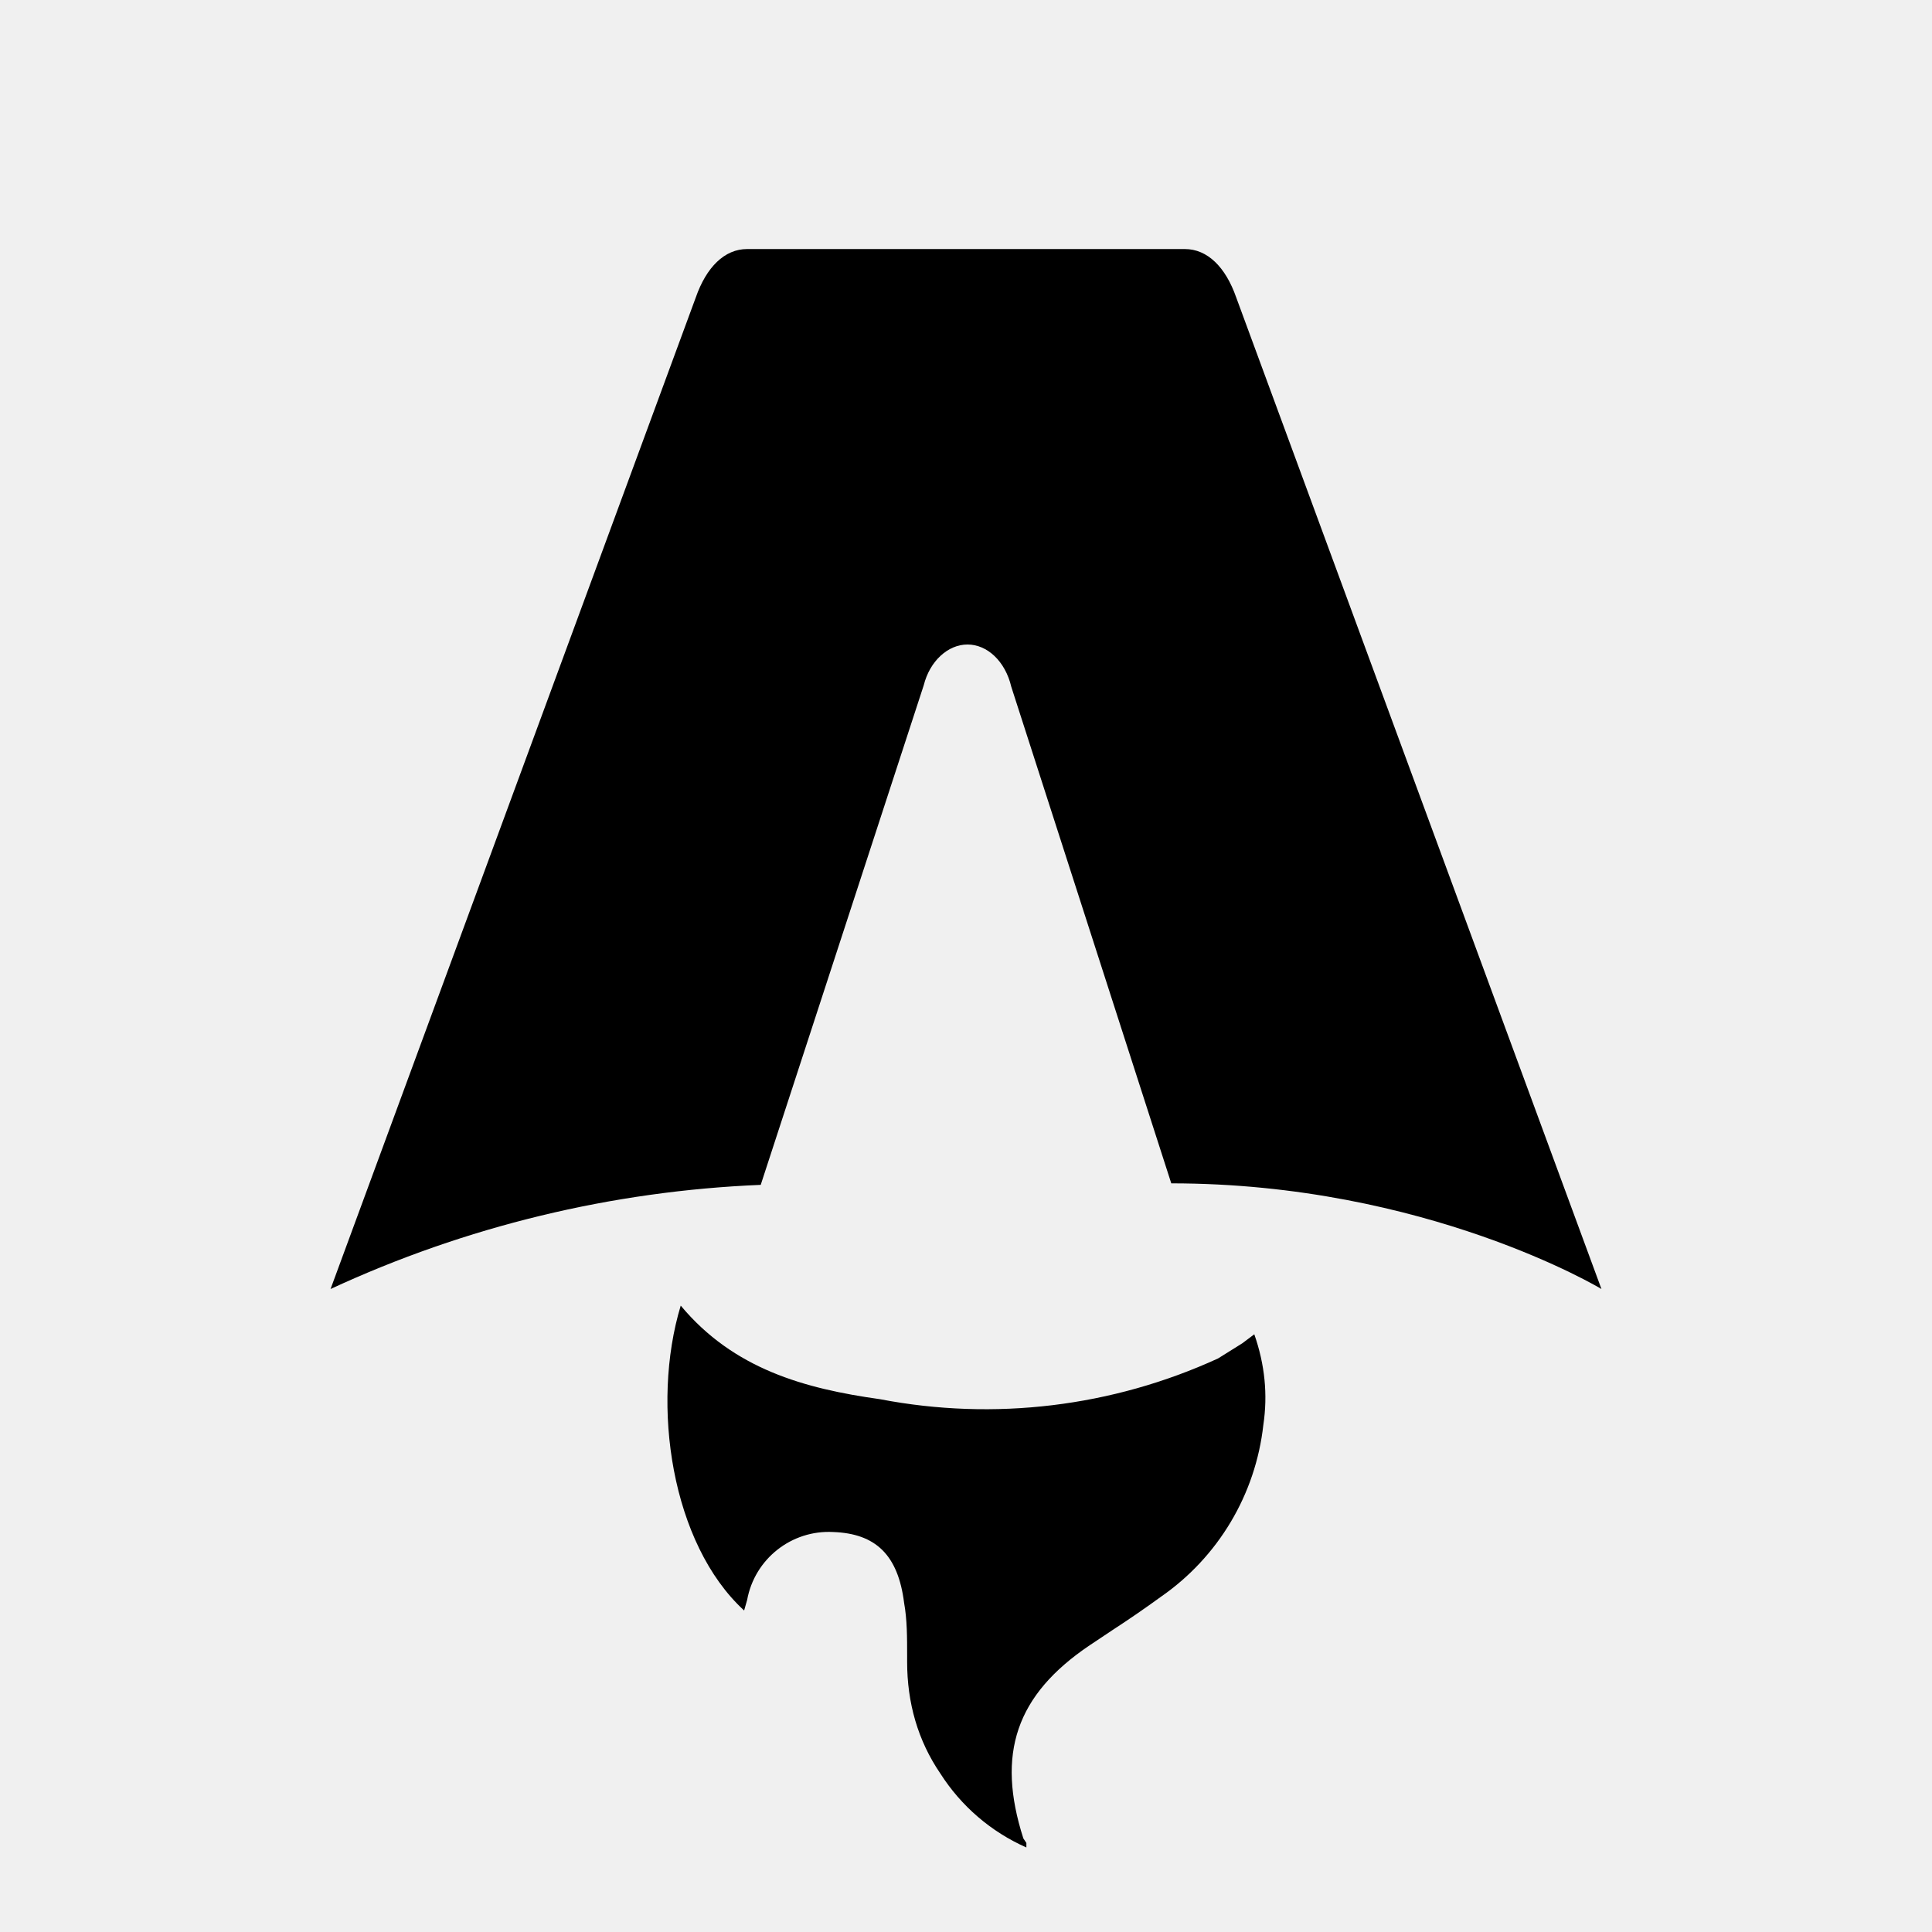
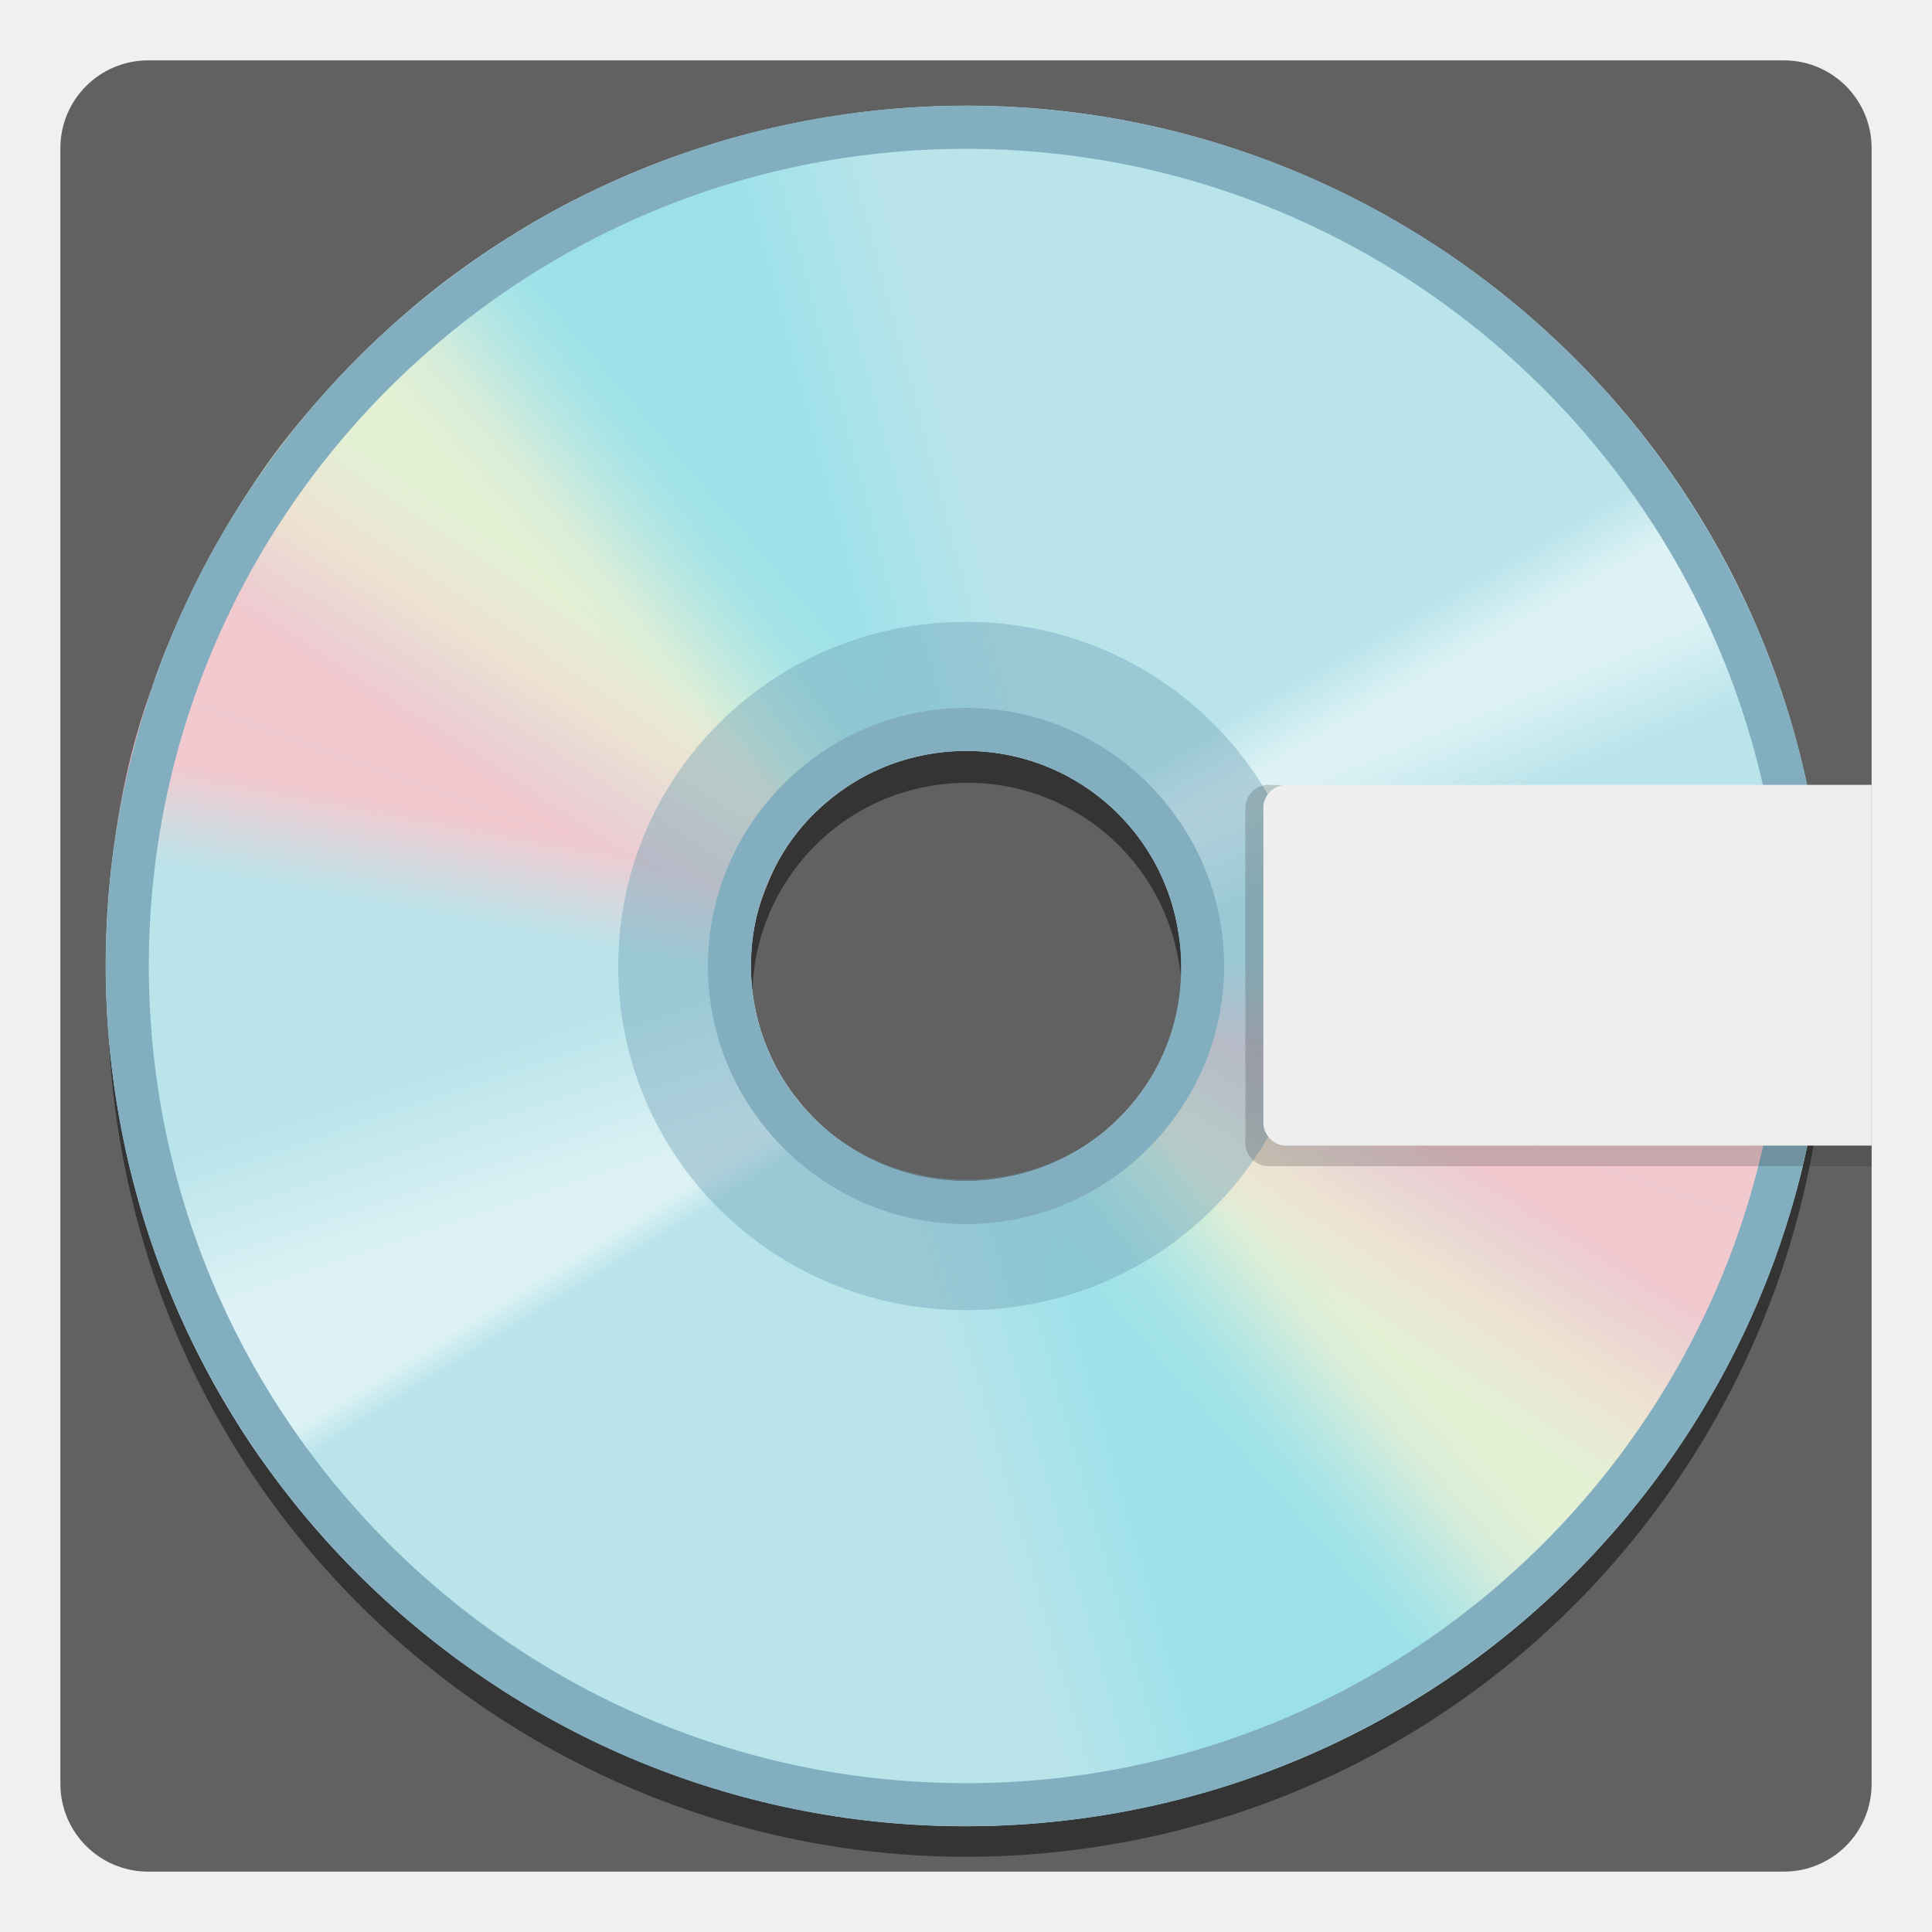
- <svg xmlns="http://www.w3.org/2000/svg" fill="none" viewBox="0 0 128 128">
-   <path d="M50.4 78.5a75.1 75.1 0 0 0-28.5 6.9l24.2-65.7c.7-2 1.9-3.2 3.4-3.2h29c1.5 0 2.7 1.2 3.4 3.2l24.2 65.7s-11.6-7-28.5-7L67 45.5c-.4-1.7-1.6-2.8-2.9-2.8-1.3 0-2.5 1.1-2.9 2.7L50.4 78.5Zm-1.1 28.2Zm-4.2-20.2c-2 6.6-.6 15.8 4.2 20.2a17.5 17.5 0 0 1 .2-.7 5.5 5.5 0 0 1 5.7-4.5c2.8.1 4.3 1.5 4.7 4.7.2 1.1.2 2.3.2 3.5v.4c0 2.7.7 5.2 2.2 7.4a13 13 0 0 0 5.7 4.9v-.3l-.2-.3c-1.8-5.6-.5-9.5 4.4-12.8l1.5-1a73 73 0 0 0 3.2-2.2 16 16 0 0 0 6.8-11.4c.3-2 .1-4-.6-6l-.8.6-1.6 1a37 37 0 0 1-22.4 2.7c-5-.7-9.7-2-13.2-6.2Z" />
-   <style>
-         path { fill: #000; }
-         @media (prefers-color-scheme: dark) {
-             path { fill: #FFF; }
-         }
-     </style>
+ <svg xmlns="http://www.w3.org/2000/svg" version="1.1" id="Layer_10" x="0px" y="0px" viewBox="0 0 128 128" style="enable-background:new 0 0 128 128;" xml:space="preserve">
+   <path style="fill:#616161;" d="M118.18,124H9.82C6.6,124,4,121.4,4,118.18V9.82C4,6.6,6.6,4,9.82,4h108.37C121.4,4,124,6.6,124,9.82  v108.37C124,121.4,121.4,124,118.18,124z" />
+   <path style="opacity:0.7;fill:#212121;" d="M54.87,9.92C23.88,14.99,2.83,44.3,7.9,75.29s34.38,52.05,65.37,46.97  c30.99-5.08,52.05-34.38,46.97-65.37S85.86,4.84,54.87,9.92z M66.37,80.13C58.6,81.4,51.3,76.16,50.03,68.39  C48.76,60.62,54,53.32,61.77,52.05s15.07,3.97,16.34,11.74C79.48,71.54,74.24,78.84,66.37,80.13z" />
+   <g>
+     <path style="fill:#B9E4EA;" d="M54.79,7.76C23.76,12.84,2.67,42.18,7.76,73.21s34.43,52.11,65.46,47.03s52.11-34.43,47.03-65.46   C115.16,23.76,85.82,2.67,54.79,7.76z M66.3,78.06c-7.78,1.27-15.09-3.98-16.36-11.76c-1.27-7.78,3.98-15.09,11.76-16.36   c7.78-1.27,15.09,3.98,16.36,11.76C79.43,69.46,74.18,76.77,66.3,78.06z" />
+     <g>
+       <g>
+         <linearGradient id="SVGID_1_" gradientUnits="userSpaceOnUse" x1="34.657" y1="44.491" x2="31.029" y2="50.352">
+           <stop offset="0" style="stop-color:#FFF9C4;stop-opacity:0.6" />
+           <stop offset="0.95" style="stop-color:#FFF9C4;stop-opacity:0" />
+         </linearGradient>
+         <path style="fill:url(#SVGID_1_);" d="M10.77,43.61l39.28,17.38c0,0,0.37-1.46,1.05-3.05c0.68-1.59,1.77-2.87,1.77-2.87     L17.9,30.45c0,0-1.97,2.69-4.04,6.43C11.8,40.63,10.77,43.61,10.77,43.61z" />
+         <linearGradient id="SVGID_2_" gradientUnits="userSpaceOnUse" x1="38.141" y1="40.904" x2="48.932" y2="31.695">
+           <stop offset="0" style="stop-color:#FFF9C4;stop-opacity:0.6" />
+           <stop offset="0.989" style="stop-color:#FFF9C4;stop-opacity:6.702065e-03" />
+           <stop offset="1" style="stop-color:#FFF9C4;stop-opacity:0" />
+         </linearGradient>
+         <path style="fill:url(#SVGID_2_);" d="M62.53,49.83l-17.73-39.5c0,0-7.16,2.24-14.78,7.91C22.61,23.76,17.9,30.45,17.9,30.45     l34.97,24.62c0,0,1.33-1.82,4.05-3.45S62.53,49.83,62.53,49.83z" />
+       </g>
+       <g>
+         <linearGradient id="SVGID_3_" gradientUnits="userSpaceOnUse" x1="34.103" y1="48.856" x2="33.579" y2="56.277" gradientTransform="matrix(0.9934 0.115 -0.115 0.9934 1.571 1.6437)">
+           <stop offset="0" style="stop-color:#FFC2C8;stop-opacity:0.8" />
+           <stop offset="0.93" style="stop-color:#FFCDD2;stop-opacity:0" />
+         </linearGradient>
+         <path style="fill:url(#SVGID_3_);" d="M7.35,57.71l42.4,7.51c0,0-0.03-1.23,0.07-2.69c0.11-1.46,0.46-2.42,0.46-2.42L10.07,45.57     c0,0-0.92,2.29-1.71,5.83C7.57,54.94,7.35,57.71,7.35,57.71z" />
+         <linearGradient id="SVGID_4_" gradientUnits="userSpaceOnUse" x1="34.478" y1="45.128" x2="41.061" y2="32.508" gradientTransform="matrix(0.9934 0.115 -0.115 0.9934 1.571 1.6437)">
+           <stop offset="0" style="stop-color:#FFC2C8;stop-opacity:0.8" />
+           <stop offset="0.93" style="stop-color:#FFCDD2;stop-opacity:0" />
+         </linearGradient>
+         <path style="fill:url(#SVGID_4_);" d="M51.94,56.39c0.94-1.59,2.28-2.77,2.28-2.77L21.99,25.51c0,0-3.63,3.88-6.87,9.32     c-3.71,6.23-5.05,10.74-5.05,10.74l40.21,14.54C50.28,60.11,50.8,58.33,51.94,56.39z" />
+       </g>
+       <g>
+         <linearGradient id="SVGID_5_" gradientUnits="userSpaceOnUse" x1="45.492" y1="33.598" x2="39.352" y2="38.202">
+           <stop offset="0" style="stop-color:#80DEEA;stop-opacity:0.5" />
+           <stop offset="0.926" style="stop-color:#80DEEA;stop-opacity:0" />
+         </linearGradient>
+         <path style="fill:url(#SVGID_5_);" d="M28.4,19.46c-3.89,3.05-6.94,6.57-6.94,6.57l31.34,29.06c0,0,1.12-1.3,2.6-2.45     c1.48-1.15,3.05-1.77,3.05-1.77L36.92,13.84C36.92,13.84,32.28,16.41,28.4,19.46z" />
+         <linearGradient id="SVGID_6_" gradientUnits="userSpaceOnUse" x1="53.405" y1="31.356" x2="63.451" y2="28.659">
+           <stop offset="0" style="stop-color:#80DEEA;stop-opacity:0.5" />
+           <stop offset="0.947" style="stop-color:#80DEEA;stop-opacity:0" />
+         </linearGradient>
+         <path style="fill:url(#SVGID_6_);" d="M69.07,50.68L60.28,7.13c0,0-5.7,0.33-11.57,1.96c-6.16,1.72-11.8,4.75-11.8,4.75     l21.53,37.01c0,0,2.48-1.09,5.38-1.11S69.07,50.68,69.07,50.68z" />
+       </g>
+       <g>
+         <linearGradient id="SVGID_7_" gradientUnits="userSpaceOnUse" x1="95" y1="48.291" x2="98.806" y2="57.514">
+           <stop offset="0" style="stop-color:#FFFFFF;stop-opacity:0.5" />
+           <stop offset="0.628" style="stop-color:#FFFFFF;stop-opacity:0" />
+         </linearGradient>
+         <path style="fill:url(#SVGID_7_);" d="M114.72,38.01L75.94,55.93c3.67,5.3,2.34,10.38,2.34,10.38l42.58-6.2     C120.38,50.92,117.1,42.65,114.72,38.01z" />
+         <linearGradient id="SVGID_8_" gradientUnits="userSpaceOnUse" x1="93.391" y1="45.481" x2="91.112" y2="41.481">
+           <stop offset="0" style="stop-color:#FFFFFF;stop-opacity:0.5" />
+           <stop offset="0.907" style="stop-color:#FFFFFF;stop-opacity:0" />
+         </linearGradient>
+         <path style="fill:url(#SVGID_8_);" d="M103.42,22.86L71.37,51.81c1.72,1.04,3.41,2.44,4.57,4.12l38.78-17.92     C112.8,34.34,108.94,28.04,103.42,22.86z" />
+       </g>
+       <g>
+         <linearGradient id="SVGID_9_" gradientUnits="userSpaceOnUse" x1="36.143" y1="84.388" x2="37.352" y2="86.341">
+           <stop offset="0" style="stop-color:#FFFFFF;stop-opacity:0.5" />
+           <stop offset="0.907" style="stop-color:#FFFFFF;stop-opacity:0" />
+         </linearGradient>
+         <path style="fill:url(#SVGID_9_);" d="M52.95,72.99L15.85,94.5c3.23,5.08,7.23,9.57,11.8,13.35L58.1,76.98     C56.11,76.07,54.35,74.7,52.95,72.99z" />
+         <g>
+           <linearGradient id="SVGID_10_" gradientUnits="userSpaceOnUse" x1="32.583" y1="80.69" x2="28.862" y2="69.621">
+             <stop offset="0" style="stop-color:#FFFFFF;stop-opacity:0.5" />
+             <stop offset="0.907" style="stop-color:#FFFFFF;stop-opacity:0" />
+           </linearGradient>
+           <path style="fill:url(#SVGID_10_);" d="M49.94,66.3c-0.18-1.07-0.22-2.14-0.15-3.18L7.62,72.21c0.05,0.33,0.08,0.67,0.14,1      c1.28,7.81,4.1,15,8.1,21.29l37.1-21.51C51.43,71.13,50.36,68.86,49.94,66.3z" />
+         </g>
+       </g>
+       <g>
+         <linearGradient id="SVGID_11_" gradientUnits="userSpaceOnUse" x1="-19.454" y1="-6.239" x2="-23.082" y2="-0.379" gradientTransform="matrix(-0.9999 0.0167 -0.0167 -0.9999 73.9626 77.059)">
+           <stop offset="0" style="stop-color:#FFF9C4;stop-opacity:0.6" />
+           <stop offset="0.95" style="stop-color:#FFF9C4;stop-opacity:0" />
+         </linearGradient>
+         <path style="fill:url(#SVGID_11_);" d="M117.16,83.31L78.02,67.03c0,0-0.34,1.46-1,3.07s-1.73,2.9-1.73,2.9l34.96,23.58     c0,0,1.93-2.72,3.93-6.5S117.16,83.31,117.16,83.31z" />
+         <linearGradient id="SVGID_12_" gradientUnits="userSpaceOnUse" x1="-15.918" y1="-9.905" x2="-5.128" y2="-19.114" gradientTransform="matrix(-0.9999 0.0167 -0.0167 -0.9999 73.9626 77.059)">
+           <stop offset="0" style="stop-color:#FFF9C4;stop-opacity:0.6" />
+           <stop offset="0.989" style="stop-color:#FFF9C4;stop-opacity:6.702065e-03" />
+           <stop offset="1" style="stop-color:#FFF9C4;stop-opacity:0" />
+         </linearGradient>
+         <path style="fill:url(#SVGID_12_);" d="M65.72,78.4l17.96,38.75c0,0,7.12-2.36,14.65-8.16c7.33-5.65,11.93-12.42,11.93-12.42     L75.3,72.99c0,0-1.3,1.84-3.99,3.51C68.61,78.18,65.72,78.4,65.72,78.4z" />
+       </g>
+       <g>
+         <linearGradient id="SVGID_13_" gradientUnits="userSpaceOnUse" x1="-25.559" y1="4.782" x2="-26.082" y2="12.204" gradientTransform="matrix(-0.9952 -0.0984 0.0984 -0.9952 72.3644 75.4418)">
+           <stop offset="0" style="stop-color:#FFC2C8;stop-opacity:0.8" />
+           <stop offset="0.93" style="stop-color:#FFCDD2;stop-opacity:0" />
+         </linearGradient>
+         <path style="fill:url(#SVGID_13_);" d="M120.35,69.15l-41.88-6.44c0,0,0.05,1.23-0.03,2.69c-0.08,1.46-0.42,2.43-0.42,2.43     l39.81,13.51c0,0,0.88-2.3,1.61-5.86C120.18,71.92,120.35,69.15,120.35,69.15z" />
+         <linearGradient id="SVGID_14_" gradientUnits="userSpaceOnUse" x1="-25.177" y1="0.903" x2="-18.594" y2="-11.716" gradientTransform="matrix(-0.9952 -0.0984 0.0984 -0.9952 72.3644 75.4418)">
+           <stop offset="0" style="stop-color:#FFC2C8;stop-opacity:0.8" />
+           <stop offset="0.93" style="stop-color:#FFCDD2;stop-opacity:0" />
+         </linearGradient>
+         <path style="fill:url(#SVGID_14_);" d="M76.46,71.57c-0.91,1.61-2.23,2.81-2.23,2.81l32.03,27.21c0,0,3.56-3.94,6.71-9.43     c3.61-6.29,4.87-10.82,4.87-10.82L78.05,67.83C78.05,67.83,77.57,69.61,76.46,71.57z" />
+       </g>
+       <g>
+         <linearGradient id="SVGID_15_" gradientUnits="userSpaceOnUse" x1="-8.453" y1="-17.091" x2="-14.592" y2="-12.486" gradientTransform="matrix(-0.9999 0.0167 -0.0167 -0.9999 73.9626 77.059)">
+           <stop offset="0" style="stop-color:#80DEEA;stop-opacity:0.5" />
+           <stop offset="0.926" style="stop-color:#80DEEA;stop-opacity:0" />
+         </linearGradient>
+         <path style="fill:url(#SVGID_15_);" d="M99.94,107.75c3.84-3.11,6.83-6.69,6.83-6.69l-31.6-28.07c0,0-0.82,1.19-2.28,2.37     c-1.46,1.17-3.52,1.85-3.52,1.85l22.15,36.29C91.52,113.5,96.11,110.86,99.94,107.75z" />
+         <linearGradient id="SVGID_16_" gradientUnits="userSpaceOnUse" x1="-0.5" y1="-19.385" x2="9.546" y2="-22.083" gradientTransform="matrix(-0.9999 0.0167 -0.0167 -0.9999 73.9626 77.059)">
+           <stop offset="0" style="stop-color:#80DEEA;stop-opacity:0.5" />
+           <stop offset="0.947" style="stop-color:#80DEEA;stop-opacity:0" />
+         </linearGradient>
+         <path style="fill:url(#SVGID_16_);" d="M58.75,77.57l9.51,43.04c0,0,5.7-0.42,11.53-2.16c6.13-1.82,11.72-4.95,11.72-4.95     L69.37,77.21c0,0-2.46,1.13-5.36,1.2C61.11,78.48,58.75,77.57,58.75,77.57z" />
+       </g>
+     </g>
+     <path style="opacity:0.4;fill:#6C9EB4;" d="M64,41.2c-12.77,0-23.04,10.16-23.04,22.8S51.23,86.8,64,86.8S87.04,76.63,87.04,64   S76.77,41.2,64,41.2z M64,78.15c-7.97,0-14.4-6.36-14.4-14.25c0-7.89,6.43-14.26,14.4-14.25c7.97,0.01,14.4,6.36,14.4,14.25   C78.49,71.79,72.06,78.15,64,78.15z" />
+     <path style="fill:#82AEC0;" d="M64,9.86c29.83,0,54.14,24.32,54.14,54.14S93.83,118.14,64,118.14S9.86,93.83,9.86,64   S34.17,9.86,64,9.86 M64,81.1c9.4,0,17.1-7.69,17.1-17.1S73.4,46.9,64,46.9S46.9,54.6,46.9,64C46.9,73.4,54.6,81.1,64,81.1    M64,7.01C32.56,7.01,7.01,32.56,7.01,64S32.56,120.99,64,120.99S120.99,95.44,120.99,64S95.44,7.01,64,7.01z M64,78.25   c-7.88,0-14.25-6.36-14.25-14.25S56.12,49.75,64,49.75S78.25,56.12,78.25,64C78.34,71.88,71.98,78.25,64,78.25z" />
+   </g>
+   <path style="opacity:0.2;fill:#212121;" d="M84.01,77.26c-0.8,0-1.5-0.7-1.5-1.5V53.5c0-0.8,0.7-1.5,1.5-1.5l39.89,0.84l0.1,24.42  H84.01z" />
+   <path style="fill:#EEEEEE;" d="M85.2,75.9c-0.8,0-1.5-0.7-1.5-1.5V53.5c0-0.8,0.7-1.5,1.5-1.5H124l0,23.9H85.2z" />
</svg>
